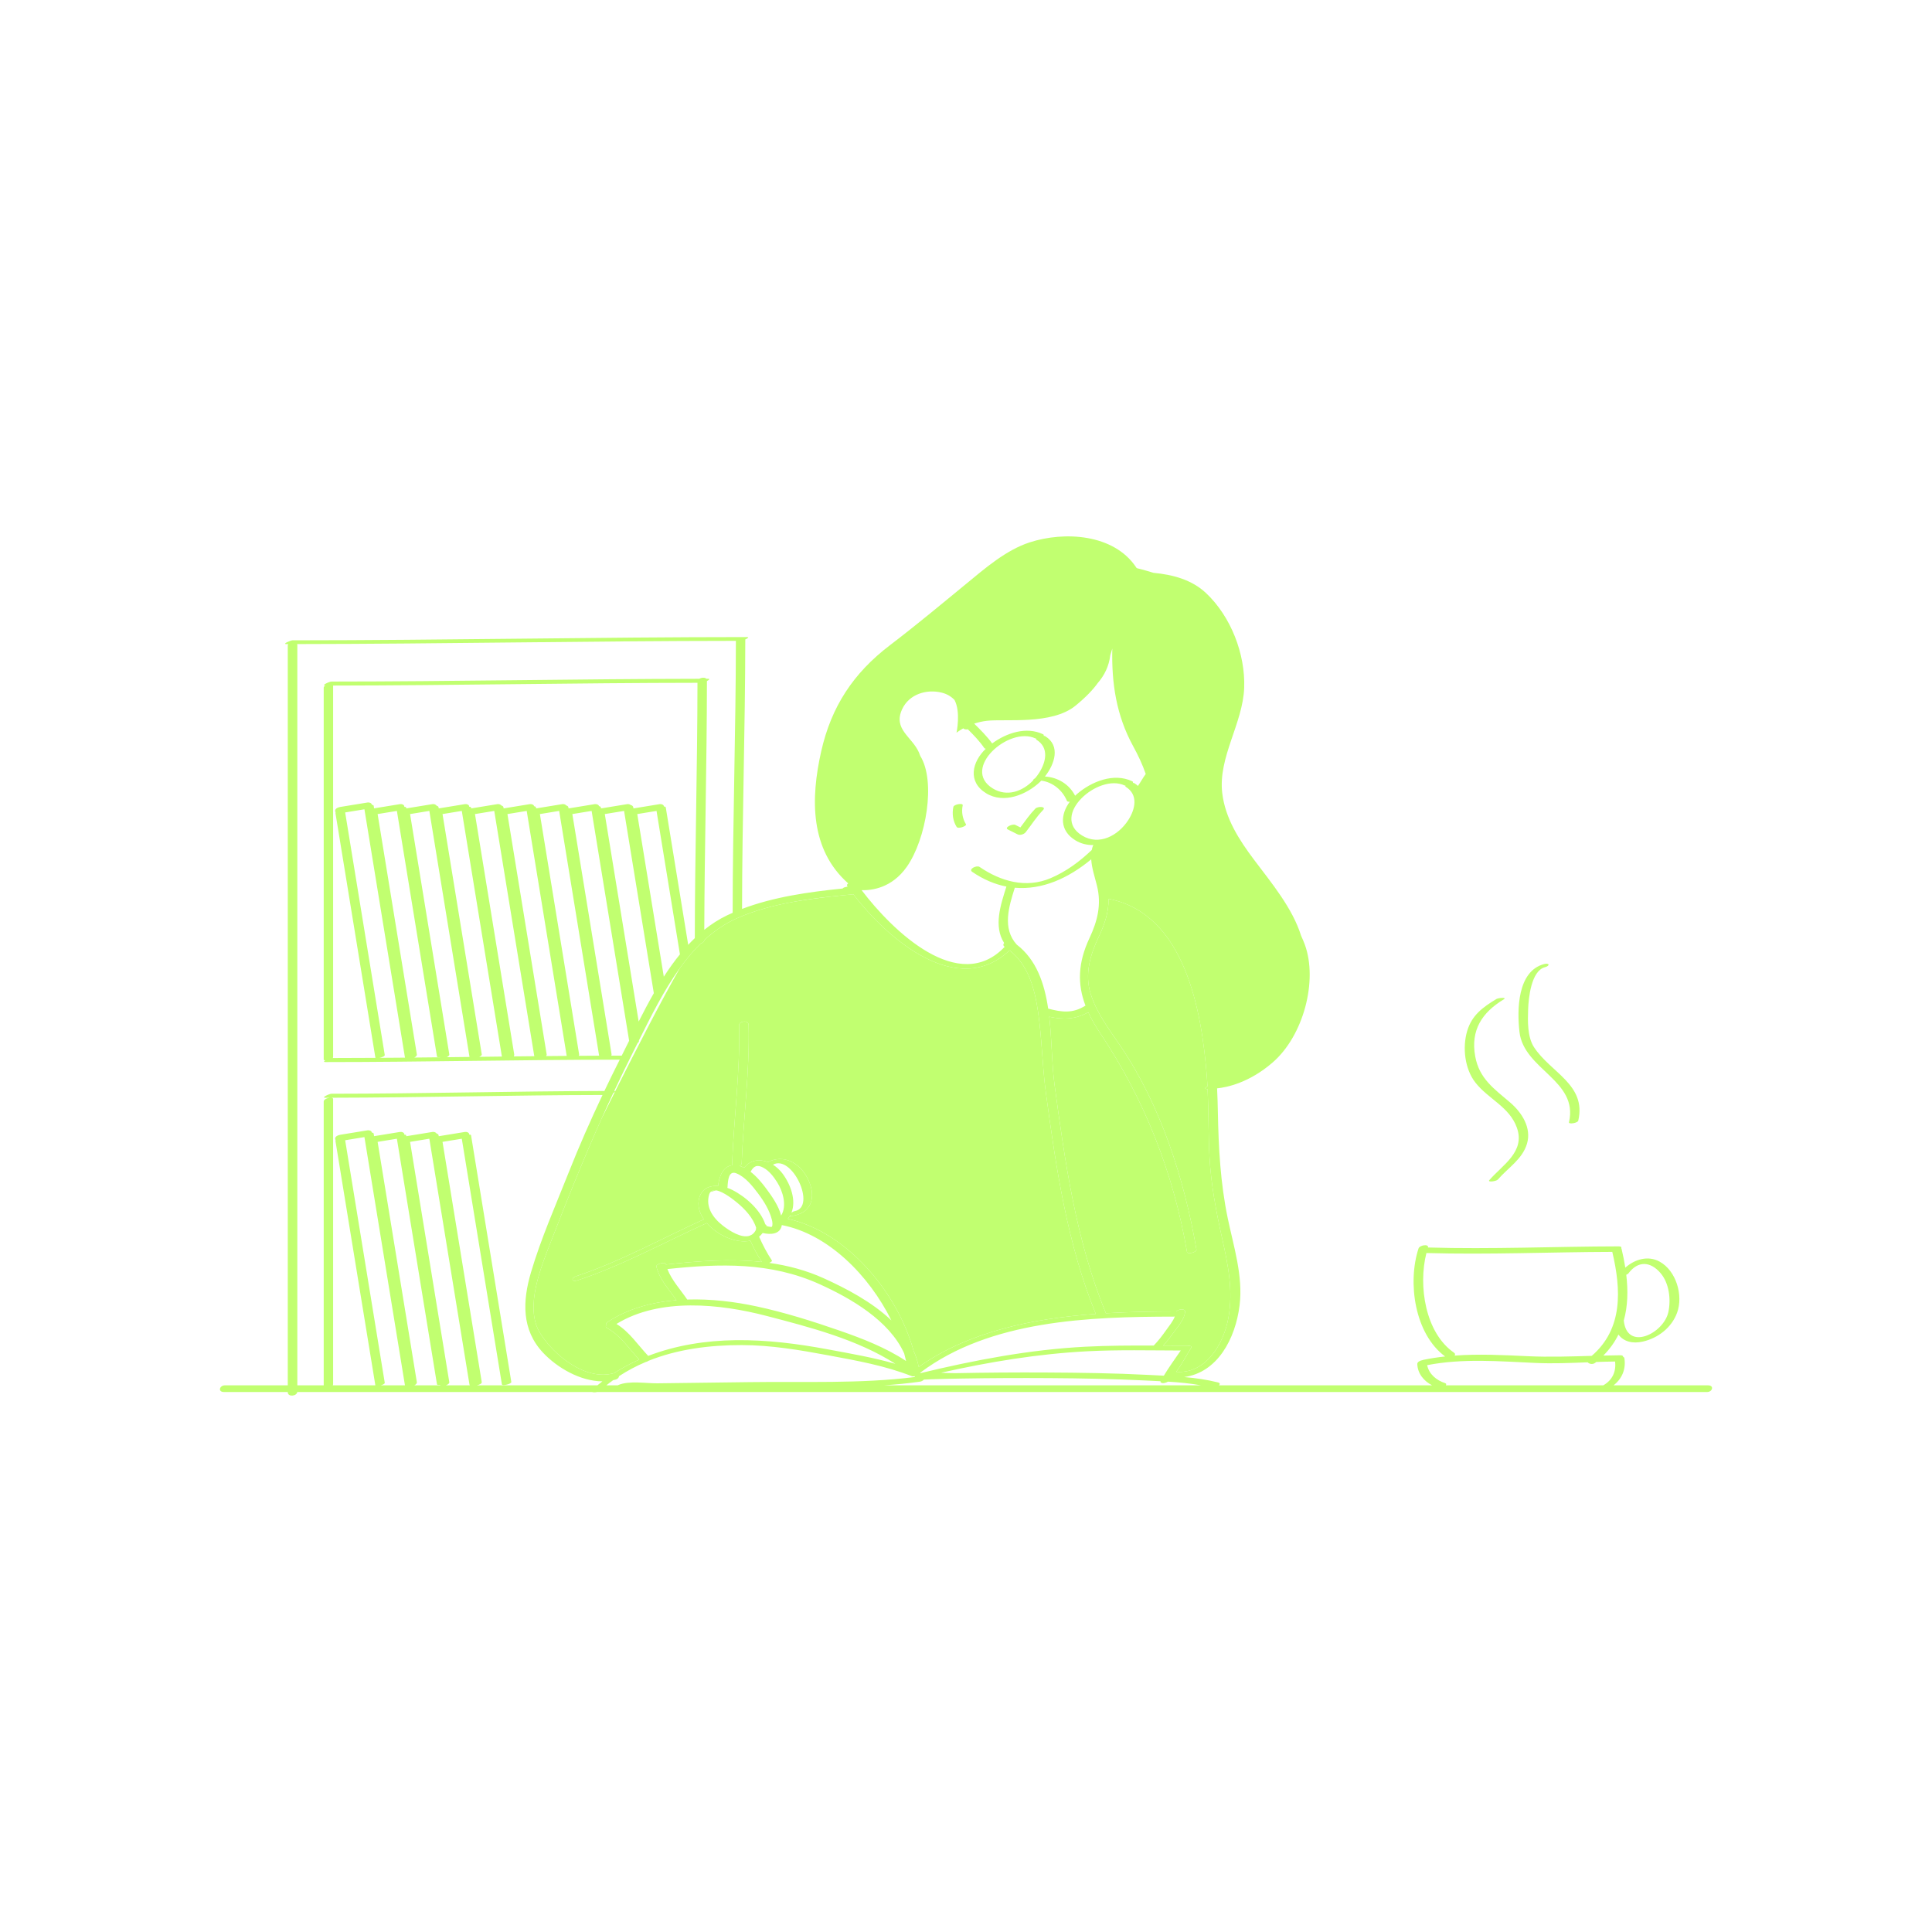
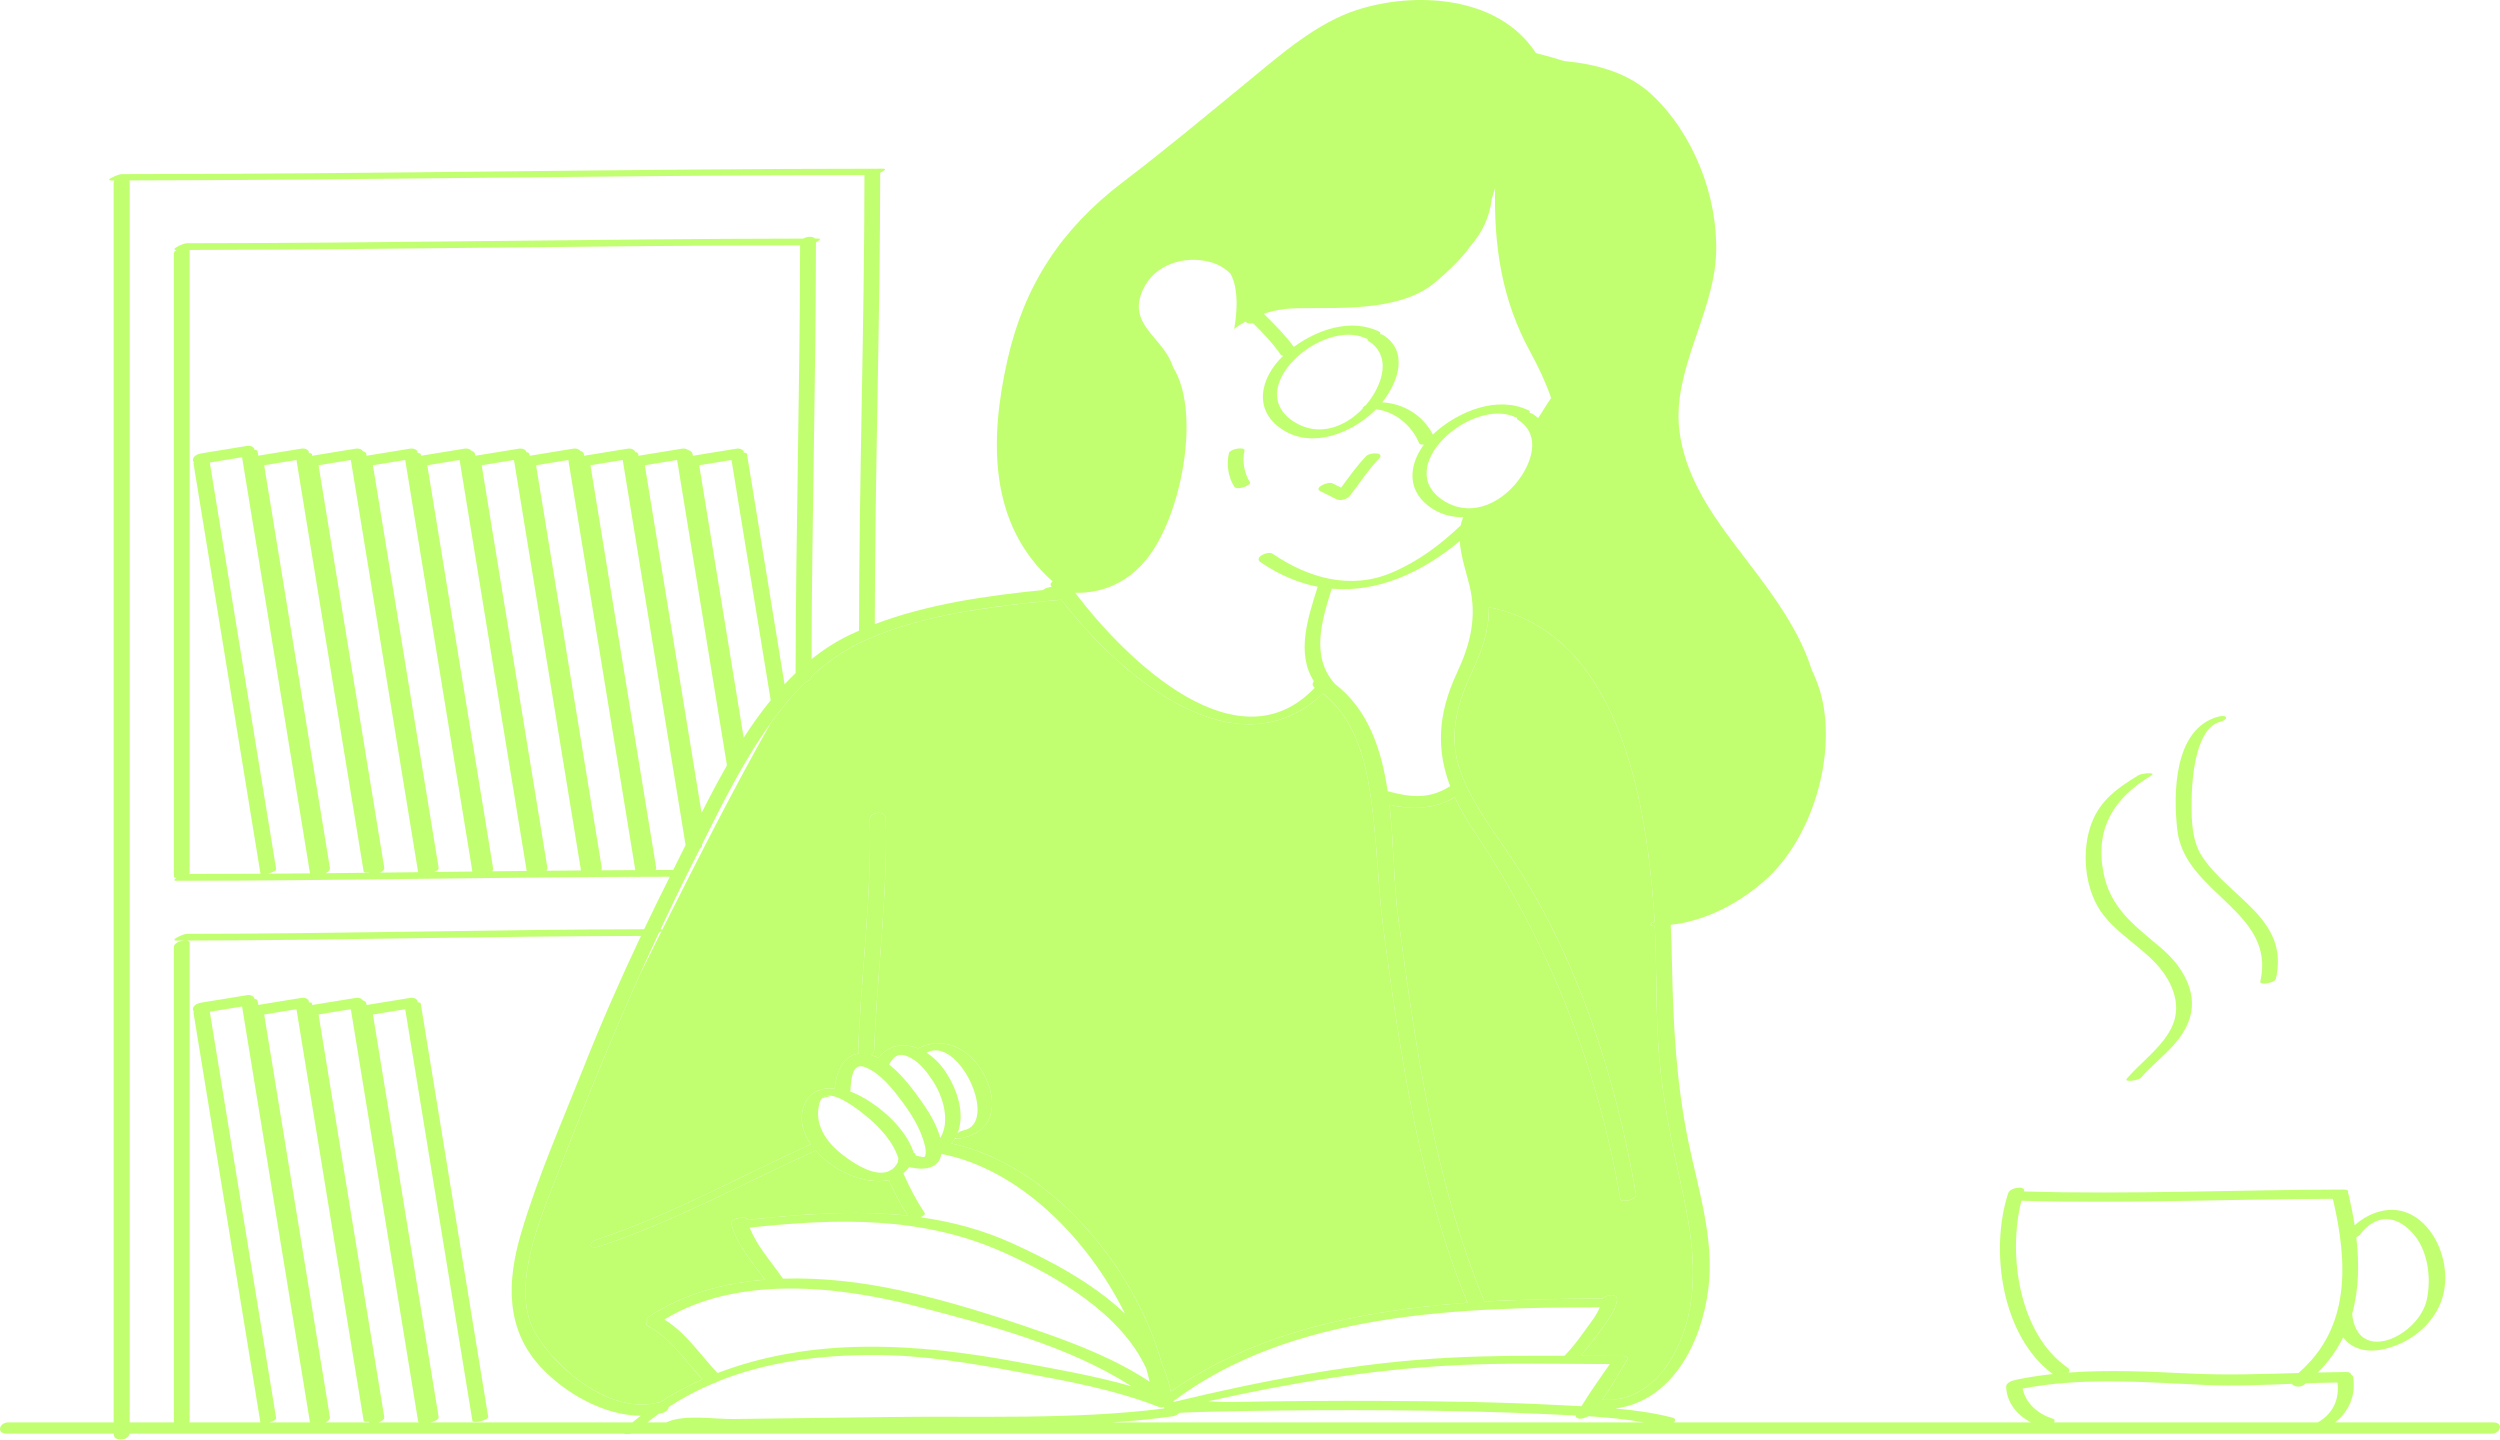
- <svg xmlns="http://www.w3.org/2000/svg" version="1.1" id="Layer_1" x="0px" y="0px" width="595.28px" height="595.28px" viewBox="0 0 595.28 595.28" enable-background="new 0 0 595.28 595.28" xml:space="preserve">
+ <svg xmlns="http://www.w3.org/2000/svg" version="1.1" id="Layer_1" x="0px" y="0px" enable-background="new 0 0 595.28 595.28" xml:space="preserve" viewBox="67.77 165.27 459.74 264.74">
  <path id="color_x5F_2" fill="#c1ff70" d="M220.718,366.783c-0.528,0.115-1.144,0.271-1.794,0.48  C219.351,366.779,219.979,366.653,220.718,366.783z M190.042,407.869c-0.032,0.021-0.064,0.041-0.096,0.061  c0.003,0.002,0.007,0.004,0.01,0.007C189.983,407.914,190.013,407.893,190.042,407.869z M319.848,311.793  c-1.041-7.177-2.985-14.405-8.786-18.983c-15.913,15.013-37.221-3.071-48.121-17.263c-2.479,0.229-5.01,0.476-7.565,0.763  c-3.028,0.36-6.697,0.854-10.578,1.498c-6.14,1.099-12.166,2.663-17.654,5.086c-3.788,1.673-7.14,4.006-10.154,6.781  c0,0.015,0,0.03,0,0.046c0,0.453-0.5,0.812-1.084,0.984c-2.33,2.288-4.452,4.84-6.411,7.556  c-5.762,10.082-13.461,25.062-19.952,37.996c0.012,0.048-0.021,0.106-0.086,0.173c-1.426,2.842-2.79,5.579-4.063,8.146  c-5.579,12.491-10.691,25.161-15.651,37.996c-2.964,7.671-8.242,20.192-3.348,28.151c4.204,6.837,14.083,14.838,22.726,12.376  c0.03-0.009,0.056-0.011,0.085-0.018c2.478-1.595,5.067-2.977,7.745-4.162c-3.144-3.358-5.744-7.487-9.876-9.706  c-0.493-0.265-0.507-0.618-0.276-0.944c-0.189-0.251-0.119-0.588,0.456-0.966c6.24-4.101,13.603-6.08,21.192-6.705  c-2.343-3.311-5.175-6.301-6.205-10.338c-0.207-0.811,2.694-1.573,2.897-0.775c0.012,0.045,0.031,0.086,0.042,0.131  c9.895-1.074,19.842-1.842,29.561-0.783c-1.37-2.105-2.513-4.273-3.54-6.552c-4.315,0.943-10.146-1.627-13.446-5.434  c-13.256,6.024-26.024,13.085-39.892,17.677c-1.71,0.566-2.023-0.748-0.349-1.303c13.674-4.527,26.274-11.589,39.354-17.523  c-1.418-2.064-2.073-4.391-1.4-6.678c0.85-2.886,3.26-3.775,5.794-3.609c0.288-2.895,1.512-6.066,4.422-6.396  c-0.073-0.138-0.112-0.302-0.104-0.497c0.54-14.209,2.5-28.311,2.136-42.553c-0.036-1.39,2.905-1.777,2.945-0.186  c0.364,14.243-1.596,28.344-2.136,42.553c-0.015,0.4-0.271,0.713-0.623,0.923c0.474,0.14,0.937,0.322,1.387,0.544  c1.935-2.445,4.724-2.764,7.308-1.733c4.75-2.478,9.685,0.118,12.166,4.872c2.639,5.059,1.919,10.478-4.295,11.652  c-0.33,0.063-0.566,0.068-0.739,0.039c-0.187,0.05-0.325,0.084-0.412,0.105c-0.128,0.209-0.271,0.41-0.424,0.609l-0.116,0.209  c18.137,3.993,33.711,22.593,38.689,40.577c0.718,1.593,1.265,3.27,1.605,5.036c15.615-10.965,35.184-14.923,54.56-16.332  c-8.793-21.451-12.329-45.415-15.392-68.252C321.135,328.348,321.038,320.003,319.848,311.793z M376.561,381.553  c-1.862-8.308-3.456-16.734-3.905-25.254c-0.364-6.913-0.241-13.844-0.572-20.758c-0.105-0.003-0.208,0.006-0.313,0  c-0.842-0.042-0.402-0.461,0.277-0.818c-0.055-1.022-0.12-2.044-0.199-3.065c-1.561-20.085-6.7-50.135-30.276-54.716  c0.052,4.102-1.215,7.867-3.017,11.665c-2.645,5.572-4.441,11.56-2.48,17.69c1.921,6.005,5.659,10.832,9.153,15.989  c12.446,18.372,19.683,40.978,23.41,62.698c0.152,0.885-2.764,1.558-2.897,0.775c-4.2-24.471-13.121-47.092-26.912-67.67  c-1.413-2.107-2.583-4.162-3.521-6.199c-3.986,2.225-7.669,2.322-12.021,1.379c0.819,7.141,0.778,14.541,1.602,20.682  c3.163,23.581,6.637,48.33,15.781,70.461c0.031,0.074,0.047,0.146,0.058,0.217c7.379-0.438,14.697-0.543,21.725-0.556  c0.688-0.763,2.782-0.973,2.694,0.146c-0.158,2.013-1.903,4.11-3.03,5.674c-1.161,1.61-2.366,3.234-3.711,4.706  c2.607,0.013,5.214,0.026,7.819,0.026c0.438,0,1.127,0.178,0.754,0.734c-0.78,1.161-2.792,4.934-4.573,7.318  c9.144,0.699,14.634-8.535,16.101-16.693C380.004,397.649,378.382,389.682,376.561,381.553z" />
  <path id="color_x5F_1" d="M526.277,426.845c-9.706,0-19.412,0-29.118,0c2.583-2.009,3.871-4.941,3.343-8.36  c-0.031-0.205-0.177-0.339-0.384-0.416c0.014-0.282-0.222-0.493-0.872-0.489c-1.748,0.012-3.49,0.048-5.23,0.09  c1.997-2.005,3.525-4.176,4.657-6.476c1.555,2.156,4.334,2.897,7.506,2.17c4.696-1.076,8.88-4.295,10.558-8.883  c1.97-5.382-0.288-12.955-5.386-15.758c-3.599-1.979-7.699-0.686-10.57,1.865c-0.299-1.918-0.688-3.846-1.143-5.771  c-0.021-0.091-0.054-0.172-0.095-0.245c0.125-0.304-0.052-0.548-0.797-0.547c-19.589,0.031-39.174,0.928-58.762,0.346  c0.339-1.144-2.562-0.773-2.918,0.317c-3.432,10.498-1.195,26.328,8.2,33.261c-2.239,0.243-4.472,0.577-6.696,1.039  c-0.094,0.02-0.155,0.056-0.236,0.082c-0.791,0.129-1.66,0.577-1.642,1.19c0.092,2.983,2.048,5.271,4.562,6.585  c-21.894,0-43.788,0-65.682,0c0.363-0.347,0.411-0.72-0.306-0.901c-3.382-0.859-6.883-1.342-10.407-1.655  c10.208-1.364,15.799-11.716,17.082-22.121c1.11-9.007-1.844-18.104-3.654-26.813c-2.27-10.919-2.832-21.713-3.046-32.833  c-0.043-2.253-0.115-4.664-0.234-7.182c3.014-0.309,9.842-1.703,17.046-7.914c9.667-8.334,14-25.334,10-36.334  c-0.32-0.879-0.714-1.807-1.157-2.764c-2.65-8.505-9.097-16.242-14.481-23.395c-4.625-6.144-8.895-12.768-9.822-20.562  c-1.316-11.061,6.344-21.41,6.758-32.44c0.39-10.396-4.096-22.001-11.771-29.21c-4.402-4.136-10.274-5.669-16.183-6.226  c-3.137-0.978-5.01-1.404-5.01-1.404l-0.287-0.198c-0.024-0.056-0.047-0.112-0.086-0.169c-6.878-10.209-22.022-11.094-32.765-7.609  c-7.292,2.365-13.772,8.023-19.584,12.798c-7.795,6.403-15.476,12.802-23.499,18.919c-11.229,8.563-18.028,18.868-21.139,32.664  c-3.298,14.63-3.486,30.25,8.331,40.703c-0.333,0.227-0.508,0.497-0.327,0.754c0.048,0.068,0.099,0.139,0.148,0.208  c-0.253,0.065-0.505,0.132-0.764,0.186c-0.381,0.079-0.635,0.239-0.818,0.426c-10.342,1.04-21.25,2.579-30.957,6.28  c0.03-27.682,0.964-55.355,0.996-83.037c0.742-0.33,1.32-0.725,0.496-0.725c-46.669,0.014-93.331,0.986-140,1  c-0.593,0-3.297,1.162-1.885,1.162c0.19,0,0.381-0.002,0.572-0.002c-0.094,0.15-0.152,0.32-0.152,0.512c0,75.96,0,151.921,0,227.882  c-6.463,0-12.926,0-19.39,0c-1.631,0-2.244,2.055-0.274,2.055c6.555,0,13.109,0,19.664,0c0,0.021,0,0.042,0,0.063  c0,1.551,2.768,1.24,2.931-0.063c30.274,0,60.549,0,90.823,0c0.342,0.144,1.008,0.127,1.569,0c79.484,0,158.968,0,238.453,0  c34.52,0,69.04,0,103.56,0C527.634,428.899,528.247,426.845,526.277,426.845z M199.724,417.771  c-3.155-3.331-5.796-7.422-9.768-9.834c-0.003-0.003-0.007-0.005-0.01-0.007c0.032-0.02,0.064-0.04,0.096-0.061  c13.286-8.099,31.806-6.152,46.167-2.408c13.184,3.438,27.951,7.228,39.672,14.756c-6.794-1.941-13.818-3.156-20.737-4.445  c-9.475-1.766-18.868-2.962-28.517-2.839C217.433,413.05,208.207,414.5,199.724,417.771z M241.196,361.711  c-0.843-1.151-1.892-2.128-3.035-2.851c5.911-3.297,13.453,13.026,6.75,14.294c-0.391,0.074-0.768,0.27-1.05,0.495  C245.356,369.902,243.679,365.103,241.196,361.711z M340.669,404.412c-9.144-22.131-12.618-46.88-15.781-70.461  c-0.824-6.141-0.783-13.541-1.602-20.682c4.352,0.943,8.034,0.846,12.021-1.379c0.938,2.037,2.108,4.092,3.521,6.199  c13.791,20.578,22.712,43.199,26.912,67.67c0.134,0.782,3.049,0.109,2.897-0.775c-3.727-21.721-10.964-44.326-23.41-62.698  c-3.494-5.157-7.232-9.984-9.153-15.989c-1.961-6.131-0.165-12.118,2.48-17.69c1.802-3.798,3.068-7.563,3.017-11.665  c23.576,4.581,28.715,34.631,30.276,54.716c0.08,1.021,0.145,2.043,0.199,3.065c-0.679,0.357-1.119,0.776-0.277,0.818  c0.105,0.006,0.208-0.003,0.313,0c0.331,6.914,0.208,13.845,0.572,20.758c0.449,8.52,2.043,16.946,3.905,25.254  c1.821,8.129,3.444,16.097,1.945,24.432c-1.467,8.158-6.957,17.393-16.101,16.693c1.781-2.385,3.793-6.157,4.573-7.318  c0.373-0.557-0.316-0.734-0.754-0.734c-2.605,0-5.212-0.014-7.819-0.026c1.345-1.472,2.55-3.096,3.711-4.706  c1.127-1.563,2.873-3.661,3.03-5.674c0.088-1.118-2.006-0.908-2.694-0.146c-7.028,0.013-14.346,0.117-21.725,0.556  C340.717,404.559,340.7,404.486,340.669,404.412z M313.265,291.041c-4.508-4.969-2.435-11.684-0.587-17.515  c8.375,0.724,16.474-2.884,23.539-8.758c0.17,2.754,1.143,5.565,1.778,8.135c1.438,5.813,0.166,10.854-2.314,16.146  c-3.577,7.632-3.749,14.174-1.233,20.795c-3.844,2.449-7.205,2.075-11.489,0.927C321.803,302.975,319.347,295.717,313.265,291.041z   M346.522,242.021c0.077,0.036,0.177,0.054,0.288,0.062c-0.099,0.129-0.108,0.246,0.026,0.329c3.965,2.435,2.979,6.903,0.797,10.276  c-3.074,4.754-8.97,7.988-14.244,4.743C323.483,251.336,338.43,238.156,346.522,242.021z M349.146,229.917  c1.502,2.748,2.88,5.646,3.873,8.558c-0.868,1.173-1.565,2.482-2.397,3.681c-0.317-0.29-0.667-0.569-1.079-0.822  c-0.128-0.079-0.304-0.112-0.501-0.115c0.125-0.182,0.099-0.358-0.185-0.494c-5.682-2.713-12.561,0.086-17.01,3.912  c-0.202,0.174-0.391,0.358-0.583,0.54c-1.82-3.56-5.38-5.69-9.306-5.922c2.982-3.758,4.916-9.455,0.084-12.421  c-0.128-0.079-0.304-0.112-0.501-0.115c0.125-0.182,0.099-0.358-0.185-0.494c-5.134-2.451-11.238-0.398-15.651,2.841  c-1.629-2.228-3.577-4.175-5.544-6.104c1.151-0.381,2.457-0.7,3.892-0.869c5.667-0.666,20,1.334,27.333-4.666  c3.237-2.648,5.368-4.907,6.855-6.978c2.065-2.376,3.463-5.222,3.849-8.562c0.284-0.922,0.486-1.579,0.626-2.036  C342.472,210.525,343.938,220.389,349.146,229.917z M319.022,227.521c0.077,0.036,0.177,0.054,0.288,0.062  c-0.099,0.129-0.108,0.246,0.026,0.329c3.965,2.435,2.979,6.903,0.797,10.276c-0.361,0.558-0.763,1.092-1.196,1.6  c-0.407,0.234-0.69,0.482-0.558,0.613c-3.266,3.43-8.091,5.236-12.49,2.53C295.983,236.836,310.93,223.656,319.022,227.521z   M279.387,267.092c6.018-8.552,9.02-26.425,4.157-34.19c-0.117-0.351-0.247-0.699-0.398-1.046  c-2.124-4.862-8.033-7.139-5.194-13.318c2.151-4.684,7.59-6.307,12.283-5.106c1.597,0.408,2.874,1.201,3.865,2.237  c1.977,3.718,0.619,10.091,0.619,10.091s0.758-0.616,2.106-1.352c0.217,0.334,0.8,0.405,1.382,0.3  c1.827,1.801,3.608,3.646,5.063,5.773c0.091,0.133,0.258,0.2,0.467,0.22c-4.25,4.075-5.672,10.16,0.098,13.711  c5.429,3.341,12.432,0.472,16.627-3.509c0.123-0.117,0.245-0.248,0.367-0.372c3.506,0.44,6.552,2.946,7.91,6.229  c0.097,0.236,0.455,0.299,0.887,0.259c-2.896,3.912-3.252,8.84,1.709,11.893c1.744,1.073,3.65,1.499,5.573,1.46  c-0.07,0.07-0.128,0.144-0.158,0.223c-0.159,0.428-0.273,0.861-0.362,1.299c-3.751,3.573-7.839,6.625-12.678,8.682  c-7.6,3.232-15.372,0.986-21.884-3.461c-0.896-0.611-3.531,0.66-2.275,1.518c3.511,2.397,7.041,3.854,10.537,4.533  c-1.783,5.678-4.008,12.201-0.697,17.387c-0.32,0.374-0.363,0.821,0.169,1.177c-14.063,14.851-34.438-4.764-44.08-17.456  C268.488,274.375,274.742,273.692,279.387,267.092z M211.744,400.408c-2.107-3.104-4.75-5.891-6.107-9.391  c16.162-1.709,31.781-2.192,46.93,4.674c9.581,4.342,21.401,11.143,26.02,21.303c0.22,0.789,0.412,1.574,0.588,2.357  c-6.261-4.131-13.361-6.895-20.423-9.347c-8.358-2.902-16.999-5.633-25.655-7.488C226.4,401.082,219.026,400.176,211.744,400.408z   M237.835,388.371c-1.556-2.349-2.816-4.771-3.948-7.335c0.405-0.32,0.773-0.7,1.102-1.14c2.461,0.6,5.458,0.434,5.905-2.426  c14.228,2.753,26.85,15.422,33.755,29.367c-5.972-5.699-13.982-9.872-20.821-12.972c-5.474-2.481-11.097-3.947-16.807-4.747  C237.568,388.886,237.97,388.574,237.835,388.371z M226.879,361.523c2.768,1.1,4.983,3.918,6.712,6.219  c1.804,2.4,3.485,5.123,4.232,8.059c0.167,0.657,0.336,1.677-0.019,2.212c-0.042,0.007-0.154,0.032-0.388,0.013  c-0.452-0.037-0.89-0.154-1.319-0.299c0.009-0.027,0.021-0.05,0.029-0.077c0.062-0.197-0.072-0.32-0.313-0.38  c-1.48-4.543-6.205-8.63-10.198-10.638c-0.469-0.235-0.974-0.445-1.498-0.626c0.022-0.072,0.039-0.146,0.043-0.226  C224.285,363.74,224.462,360.563,226.879,361.523z M239.407,364.187c1.843,2.879,3.128,7.355,1.27,10.344  c-0.743-2.952-2.817-5.895-4.443-8.101c-1.326-1.8-3.002-3.879-4.97-5.389c0.953-1.748,1.986-2.317,3.948-1.251  C236.992,360.757,238.337,362.516,239.407,364.187z M283.55,423.098c0.024-0.057,0.031-0.112,0.016-0.165  c21.559-16.228,52.157-17.224,78.055-17.261c0.108,0,0.228-0.021,0.352-0.051c-0.534,1.483-1.766,2.949-2.583,4.105  c-1.187,1.677-2.446,3.357-3.881,4.834c-0.009,0.01-0.013,0.018-0.021,0.026c-7.01-0.026-14.021-0.004-21.016,0.354  C317.261,415.824,300.272,419.071,283.55,423.098z M227.128,370.567c2.408,1.987,4.929,4.679,5.864,7.766  c-0.089,0.185-0.113,0.374-0.057,0.552c-0.339,0.715-0.777,1.207-1.28,1.535c-0.227,0.087-0.431,0.19-0.592,0.301  c-2.502,0.928-6.175-1.393-8.344-3.086c-3.024-2.361-5.373-5.674-4.213-9.615c0.096-0.326,0.245-0.561,0.417-0.756  c0.427-0.484,1.055-0.61,1.794-0.48C222.952,367.174,226.104,369.722,227.128,370.567z M335.162,416.34  c9.522-0.488,19.105-0.246,28.643-0.225c-1.745,2.553-3.612,5.094-5.208,7.752c-1.587-0.082-3.169-0.156-4.734-0.236  c-10.519-0.542-21.059-0.687-31.59-0.74c-9.311-0.049-18.623,0.018-27.932,0.207c-1.263,0.025-2.798-0.076-4.391-0.138  C304.843,419.607,319.881,417.123,335.162,416.34z M255.376,276.31c2.555-0.287,5.085-0.533,7.565-0.763  c10.9,14.191,32.208,32.275,48.121,17.263c5.801,4.578,7.745,11.807,8.786,18.983c1.19,8.21,1.288,16.555,2.392,24.789  c3.063,22.837,6.599,46.801,15.392,68.252c-19.376,1.409-38.945,5.367-54.56,16.332c-0.34-1.767-0.887-3.443-1.605-5.036  c-4.978-17.984-20.552-36.584-38.689-40.577c-0.014-0.003-0.028-0.006-0.042-0.009c0.055-0.065,0.107-0.133,0.159-0.2  c0.153-0.199,0.296-0.4,0.424-0.609c0.047-0.076,0.089-0.154,0.132-0.232c0.054,0.062,0.146,0.105,0.279,0.127  c0.172,0.029,0.409,0.023,0.739-0.039c6.214-1.175,6.934-6.594,4.295-11.652c-2.481-4.754-7.415-7.35-12.166-4.872  c-2.584-1.03-5.373-0.712-7.308,1.733c-0.45-0.222-0.913-0.404-1.387-0.544c0.352-0.21,0.608-0.522,0.623-0.923  c0.54-14.209,2.5-28.31,2.136-42.553c-0.041-1.592-2.981-1.204-2.945,0.186c0.364,14.242-1.596,28.344-2.136,42.553  c-0.007,0.195,0.032,0.359,0.104,0.497c-2.91,0.329-4.134,3.501-4.422,6.396c-2.534-0.166-4.945,0.724-5.794,3.609  c-0.673,2.287-0.019,4.613,1.4,6.678c-13.079,5.935-25.68,12.996-39.354,17.523c-1.674,0.555-1.362,1.869,0.349,1.303  c13.867-4.592,26.635-11.652,39.892-17.677c3.3,3.807,9.13,6.377,13.446,5.434c1.027,2.278,2.17,4.446,3.54,6.552  c-9.718-1.059-19.666-0.291-29.561,0.783c-0.012-0.045-0.031-0.086-0.042-0.131c-0.203-0.798-3.104-0.035-2.897,0.775  c1.03,4.037,3.862,7.027,6.205,10.338c-7.589,0.625-14.952,2.604-21.192,6.705c-0.575,0.378-0.645,0.715-0.456,0.966  c-0.231,0.326-0.217,0.68,0.276,0.944c4.132,2.219,6.732,6.348,9.876,9.706c-2.677,1.186-5.267,2.567-7.745,4.162  c-0.029,0.007-0.055,0.009-0.085,0.018c-8.643,2.462-18.522-5.539-22.726-12.376c-4.895-7.959,0.383-20.48,3.348-28.151  c4.959-12.835,10.072-25.505,15.651-37.996c1.167-2.612,2.357-5.215,3.568-7.811c0.215-0.117,0.393-0.234,0.495-0.335  c0.066-0.066,0.098-0.125,0.086-0.173c-0.015-0.06-0.109-0.099-0.288-0.112c1.943-4.151,3.936-8.287,6.014-12.396  c0.396-0.784,0.796-1.582,1.198-2.387c0.275-0.192,0.447-0.428,0.405-0.684c-0.005-0.032-0.011-0.064-0.016-0.097  c3.659-7.336,7.616-15.357,12.638-22.32c1.959-2.716,4.082-5.268,6.411-7.556c0.584-0.173,1.083-0.531,1.084-0.984  c0-0.016,0-0.031,0-0.046c3.015-2.775,6.366-5.108,10.154-6.781c5.488-2.423,11.514-3.987,17.654-5.086  C248.313,277.179,251.865,276.704,255.376,276.31z M102.638,325.688c0-38.151,0-76.305,0-114.456  c37.423-0.045,74.841-0.816,112.264-0.849c-0.026,26.226-0.787,52.445-0.823,78.671c-0.694,0.665-1.373,1.351-2.034,2.061  c-2.304-14.111-4.607-28.222-6.91-42.333c-0.03-0.183-0.254-0.271-0.564-0.289c-0.031-0.578-0.827-0.804-1.311-0.725  c-2.692,0.439-5.384,0.879-8.075,1.318c-0.017-0.102-0.033-0.203-0.05-0.305c-0.068-0.421-0.378-0.646-0.77-0.721  c-0.279-0.256-0.769-0.348-1.105-0.293c-2.692,0.439-5.384,0.879-8.075,1.318c-0.017-0.102-0.033-0.203-0.05-0.305  c-0.037-0.227-0.26-0.348-0.566-0.389c-0.109-0.508-0.853-0.699-1.309-0.625c-2.692,0.439-5.384,0.879-8.075,1.318  c-0.017-0.102-0.033-0.203-0.05-0.305c-0.054-0.333-0.313-0.518-0.651-0.59c-0.234-0.356-0.833-0.487-1.224-0.424  c-2.692,0.439-5.384,0.879-8.075,1.318c-0.017-0.102-0.033-0.203-0.05-0.305c-0.035-0.214-0.259-0.326-0.566-0.36  c-0.088-0.527-0.845-0.729-1.309-0.653c-2.692,0.439-5.384,0.879-8.075,1.318c-0.017-0.102-0.033-0.203-0.05-0.305  c-0.053-0.325-0.309-0.506-0.645-0.576c-0.228-0.366-0.836-0.502-1.23-0.438c-2.692,0.439-5.384,0.879-8.075,1.318  c-0.017-0.102-0.033-0.203-0.05-0.305c-0.022-0.139-0.248-0.194-0.562-0.191c0.062-0.653-0.803-0.905-1.313-0.822  c-2.692,0.439-5.384,0.879-8.075,1.318c-0.017-0.102-0.033-0.203-0.05-0.305c-0.047-0.291-0.292-0.451-0.617-0.512  c-0.195-0.412-0.842-0.57-1.258-0.502c-2.692,0.439-5.384,0.879-8.075,1.318c-0.017-0.102-0.033-0.203-0.05-0.305  c-0.021-0.13-0.247-0.18-0.561-0.172c0.083-0.668-0.798-0.926-1.314-0.842c-2.666,0.435-5.331,0.87-7.996,1.305  c-0.043-0.264-0.086-0.527-0.129-0.791c-0.031-0.189-0.255-0.283-0.564-0.306c-0.045-0.566-0.831-0.786-1.311-0.708  c-2.796,0.456-5.593,0.913-8.389,1.369c-0.611,0.1-1.502,0.388-1.61,1.119c-0.033,0.22,0.044,0.391,0.172,0.525  c-0.059,0.074-0.09,0.15-0.078,0.227c4.099,25.106,8.197,50.212,12.295,75.318c0.008,0.051,0.051,0.089,0.109,0.119  c-4.412,0.027-8.825,0.047-13.237,0.05C102.595,325.899,102.638,325.797,102.638,325.688z M196.787,314.761  c-3.479-21.312-6.958-42.624-10.438-63.935c1.979-0.324,3.958-0.646,5.937-0.97c3.056,18.72,6.112,37.442,9.168,56.162  C199.802,308.907,198.257,311.852,196.787,314.761z M204.53,300.939c-2.728-16.705-5.454-33.409-8.181-50.113  c1.979-0.324,3.958-0.646,5.937-0.97c2.404,14.729,4.809,29.458,7.213,44.187C207.729,296.217,206.08,298.535,204.53,300.939z   M106.349,250.326c1.979-0.324,3.958-0.646,5.937-0.97c4.157,25.466,8.314,50.931,12.471,76.396c0.008,0.048,0.029,0.089,0.06,0.125  c-2.633,0.024-5.265,0.041-7.897,0.059c0.807-0.155,1.688-0.516,1.628-0.887C114.481,300.141,110.416,275.233,106.349,250.326z   M128.436,324.861c-4.029-24.68-8.058-49.357-12.086-74.035c1.979-0.324,3.958-0.646,5.937-0.97  c4.119,25.235,8.239,50.472,12.359,75.706c0.029,0.176,0.429,0.206,0.921,0.145c0.008,0.02,0.013,0.041,0.024,0.06  c-2.65,0.029-5.3,0.056-7.95,0.082C128.135,325.621,128.502,325.269,128.436,324.861z M126.349,250.826  c1.979-0.324,3.958-0.646,5.937-0.97c4.119,25.235,8.239,50.472,12.359,75.706c0.006,0.036,0.022,0.065,0.034,0.098  c-2.351,0.028-4.702,0.057-7.052,0.083c0.495-0.212,0.866-0.527,0.809-0.882C134.407,300.182,130.378,275.504,126.349,250.826z   M136.349,250.826c1.979-0.324,3.958-0.646,5.937-0.97c4.118,25.229,8.237,50.458,12.355,75.687  c-2.333,0.027-4.666,0.055-6.998,0.082c0.48-0.195,0.84-0.469,0.792-0.764C144.407,300.182,140.378,275.504,136.349,250.826z   M146.349,250.826c1.979-0.324,3.958-0.646,5.937-0.97c4.112,25.192,8.225,50.386,12.338,75.577  c-2.102,0.021-4.203,0.042-6.304,0.066c0.103-0.191,0.154-0.404,0.116-0.639C154.407,300.182,150.378,275.504,146.349,250.826z   M156.349,250.826c1.979-0.324,3.958-0.646,5.937-0.97c4.107,25.161,8.215,50.324,12.323,75.485  c-2.129,0.017-4.258,0.033-6.386,0.055c0.158-0.161,0.245-0.342,0.213-0.535C164.407,300.182,160.378,275.504,156.349,250.826z   M166.349,250.826c1.979-0.324,3.958-0.646,5.937-0.97c4.104,25.141,8.208,50.282,12.313,75.423  c-2.095,0.009-4.189,0.021-6.284,0.035c0.096-0.141,0.147-0.291,0.121-0.453C174.407,300.182,170.378,275.504,166.349,250.826z   M176.349,250.826c1.979-0.324,3.958-0.646,5.937-0.97c3.853,23.604,7.707,47.21,11.56,70.815c-0.773,1.565-1.532,3.1-2.282,4.586  c-1.084,0.001-2.169,0.007-3.253,0.01c0.096-0.127,0.148-0.263,0.125-0.406C184.407,300.182,180.378,275.504,176.349,250.826z   M91.556,198.444c45.063-0.056,90.121-0.954,135.184-0.987c-0.025,27.935-0.978,55.859-0.999,83.795  c-0.567,0.25-1.136,0.498-1.693,0.766c-2.527,1.211-4.866,2.723-7.046,4.467c0.075-25.55,0.793-51.094,0.815-76.645  c0.661-0.336,1.094-0.703,0.304-0.703c-0.158,0-0.316,0.001-0.475,0.002c-0.415-0.475-1.499-0.387-2.175,0.006  c-37.785,0.049-75.565,0.837-113.35,0.852c-0.644,0-3.31,1.241-1.866,1.242c-0.304,0.168-0.514,0.379-0.514,0.625  c0,38.201,0,76.4,0,114.602c0,0.154,0.192,0.237,0.476,0.262c-0.437,0.271-0.599,0.512,0.041,0.512  c30.232-0.01,60.458-0.721,90.691-0.742c-1.617,3.207-3.188,6.424-4.727,9.651c-28.036,0.063-56.064,0.837-84.101,0.849  c-0.644,0-3.314,1.243-1.863,1.242c0.444,0,0.888-0.004,1.332-0.005c-0.83,0.084-1.849,0.525-1.849,1.163c0,29.148,0,58.3,0,87.448  c-2.709,0-5.418,0-8.127,0c0-76.021,0-152.042,0-228.063C91.613,198.655,91.589,198.546,91.556,198.444z M117.309,426.845  c0.676-0.182,1.29-0.484,1.239-0.796c-4.066-24.908-8.132-49.815-12.199-74.723c1.979-0.324,3.958-0.646,5.937-0.97  c4.157,25.466,8.314,50.931,12.471,76.396c0.006,0.035,0.023,0.064,0.042,0.093C122.302,426.845,119.806,426.845,117.309,426.845z   M127.648,426.845c0.49-0.228,0.854-0.578,0.788-0.983c-4.029-24.68-8.058-49.357-12.086-74.035c1.979-0.324,3.958-0.646,5.937-0.97  c4.119,25.235,8.239,50.472,12.359,75.706c0.029,0.176,0.429,0.206,0.921,0.145c0.021,0.053,0.055,0.099,0.1,0.138  C132.994,426.845,130.321,426.845,127.648,426.845z M137.358,426.845c0.621-0.204,1.145-0.567,1.077-0.983  c-4.029-24.68-8.058-49.357-12.086-74.035c1.979-0.324,3.958-0.646,5.937-0.97c4.119,25.235,8.239,50.472,12.359,75.706  c0.019,0.115,0.073,0.205,0.146,0.282C142.313,426.845,139.836,426.845,137.358,426.845z M146.906,426.845  c0.784-0.159,1.601-0.548,1.529-0.983c-4.029-24.68-8.058-49.357-12.086-74.035c1.979-0.324,3.958-0.646,5.937-0.97  c4.119,25.235,8.239,50.472,12.359,75.706c0.085,0.523,3.007-0.107,2.897-0.775c-4.136-25.336-8.272-50.67-12.408-76.006  c-0.022-0.139-0.248-0.194-0.562-0.191c0.062-0.653-0.803-0.905-1.313-0.822c-2.692,0.439-5.384,0.879-8.075,1.318  c-0.017-0.102-0.033-0.203-0.05-0.305c-0.047-0.291-0.292-0.451-0.617-0.512c-0.195-0.412-0.842-0.57-1.258-0.502  c-2.692,0.439-5.384,0.879-8.075,1.318c-0.017-0.102-0.033-0.203-0.05-0.305c-0.021-0.13-0.247-0.18-0.561-0.172  c0.083-0.668-0.798-0.926-1.314-0.842c-2.666,0.435-5.331,0.87-7.996,1.305c-0.043-0.264-0.086-0.527-0.129-0.791  c-0.031-0.189-0.255-0.283-0.564-0.306c-0.045-0.566-0.831-0.786-1.311-0.708c-2.796,0.456-5.593,0.913-8.389,1.369  c-0.611,0.1-1.502,0.388-1.61,1.119c-0.033,0.22,0.044,0.391,0.172,0.525c-0.059,0.074-0.09,0.15-0.078,0.227  c4.099,25.106,8.197,50.212,12.295,75.318c0.001,0.007,0.008,0.012,0.011,0.019c-4.38,0-8.76,0-13.14,0  c0.074-0.111,0.117-0.231,0.117-0.36c0-29.289,0-58.576,0-87.865c0-0.229-0.227-0.35-0.55-0.388  c27.854-0.044,55.7-0.806,83.554-0.847c-3.723,7.866-7.231,15.811-10.452,23.951c-4.006,10.125-8.507,20.266-11.592,30.72  c-2.621,8.881-2.916,17.664,3.724,24.735c4.357,4.641,11.525,8.817,18.294,8.822c-0.521,0.399-1.036,0.81-1.545,1.231  c-4.144,0-8.287,0-12.431,0C163.395,426.845,155.15,426.845,146.906,426.845z M188.934,425.247c0.24-0.054,0.482-0.095,0.719-0.162  c0.715-0.204,1.053-0.647,1.09-1.071c2.6-1.7,5.316-3.133,8.128-4.323c0.357-0.074,0.698-0.222,0.956-0.411  c8.942-3.588,18.778-4.847,28.689-4.838c9.02,0.008,17.858,1.51,26.697,3.156c8.685,1.618,17.519,3.182,25.766,6.441  c0.204,0.08,0.525,0.063,0.873-0.014c-0.01,0.066-0.014,0.13,0.008,0.189c-0.02,0.025-0.03,0.051-0.045,0.075  c-16.707,2.11-34.146,1.33-50.913,1.568c-9.442,0.135-18.884,0.231-28.326,0.362c-3.407,0.047-8.769-0.876-12.019,0.516  c-0.083,0.035-0.151,0.072-0.22,0.108c-1.171,0-2.342,0-3.513,0C187.517,426.288,188.222,425.76,188.934,425.247z M272.312,426.845  c3.742-0.254,7.462-0.611,11.141-1.131c0.504-0.071,0.945-0.339,1.221-0.642c0.755-0.038,1.512-0.069,2.268-0.096  c3.139-0.107,6.279-0.168,9.419-0.224c9.006-0.158,18.015-0.191,27.022-0.136c9.793,0.061,19.589,0.249,29.372,0.728  c1.606,0.079,3.231,0.15,4.861,0.234c-0.008,0.015-0.017,0.03-0.025,0.045c-0.176,0.329,0.354,0.474,0.539,0.521  c0.006,0.001,0.013,0.003,0.02,0.005c0.39,0.102,1.174-0.129,1.722-0.442c3.42,0.21,6.846,0.531,10.193,1.137  C337.48,426.845,304.896,426.845,272.312,426.845z M501.717,392.385c2.975-4.01,6.8-3.754,9.91-0.139  c2.687,3.123,3.262,8.167,2.418,12.039c-1.439,6.599-12.738,12.156-13.731,2.596c1.243-4.438,1.343-9.22,0.766-14.111  C501.369,392.664,501.607,392.533,501.717,392.385z M447.992,416.773c-8.835-6.084-11.064-20.61-8.491-30.694  c19.09,0.537,38.179-0.3,57.271-0.354c2.735,11.642,3.344,23.702-6.335,32.038c-6.571,0.189-13.119,0.415-19.752,0.102  c-7.507-0.355-15.038-0.736-22.512-0.184C448.397,417.389,448.406,417.059,447.992,416.773z M445.294,426.174  c-2.721-0.875-4.997-2.777-5.566-5.547c10.997-2.147,22.298-1.18,33.411-0.681c5.393,0.242,10.72,0.014,16.059-0.196  c0.422,0.527,1.573,0.736,2.299,0.164c0.11-0.087,0.212-0.177,0.32-0.264c1.932-0.069,3.868-0.122,5.811-0.143  c0.382,3.027-0.801,5.672-3.479,7.244c-0.044,0.026-0.089,0.059-0.133,0.093c-16.177,0-32.354,0-48.531,0  C445.647,426.586,445.688,426.301,445.294,426.174z M312.841,254.166c0.518,0.259,1.036,0.518,1.553,0.776  c1.482-1.99,2.899-4.027,4.631-5.816c0.674-0.696,3.517-0.735,2.328,0.492c-2.003,2.068-3.537,4.534-5.313,6.79  c-0.509,0.646-1.729,1.057-2.502,0.67c-1-0.5-2-1-3-1.5C309.323,254.972,311.984,253.737,312.841,254.166z M294.741,254.76  c-1.136-1.823-1.441-4.068-0.986-6.154c0.172-0.793,3.044-1.266,2.87-0.467c-0.431,1.979-0.057,4.126,1.014,5.846  C297.945,254.477,295.236,255.556,294.741,254.76z M454.6,333.565c-3.295-4.19-4.039-10.823-2.55-15.866  c1.45-4.909,4.805-7.335,9.024-9.892c0.545-0.33,3.473-0.624,2.23,0.129c-6.625,4.014-10.246,9.426-8.769,17.552  c1.25,6.878,5.81,9.97,10.769,14.213c3.562,3.047,6.656,7.776,5.181,12.71c-1.435,4.797-5.843,7.404-8.979,11.033  c-0.466,0.54-3.257,0.91-2.632,0.188c4.092-4.735,11.141-8.724,8.507-16.158C465.102,341.04,458.615,338.672,454.6,333.565z   M468.173,317.942c-0.776-6.766-0.66-18.704,7.554-20.89c1.695-0.451,1.956,0.52,0.26,0.971c-4.216,1.122-5.025,9.564-5.143,12.906  c-0.127,3.613-0.268,8.521,1.797,11.709c5.083,7.844,16.229,11.525,13.647,22.654c-0.174,0.751-3.027,1.198-2.863,0.49  C486.426,332.847,469.514,329.63,468.173,317.942z" fill="#c1ff70" />
</svg>
